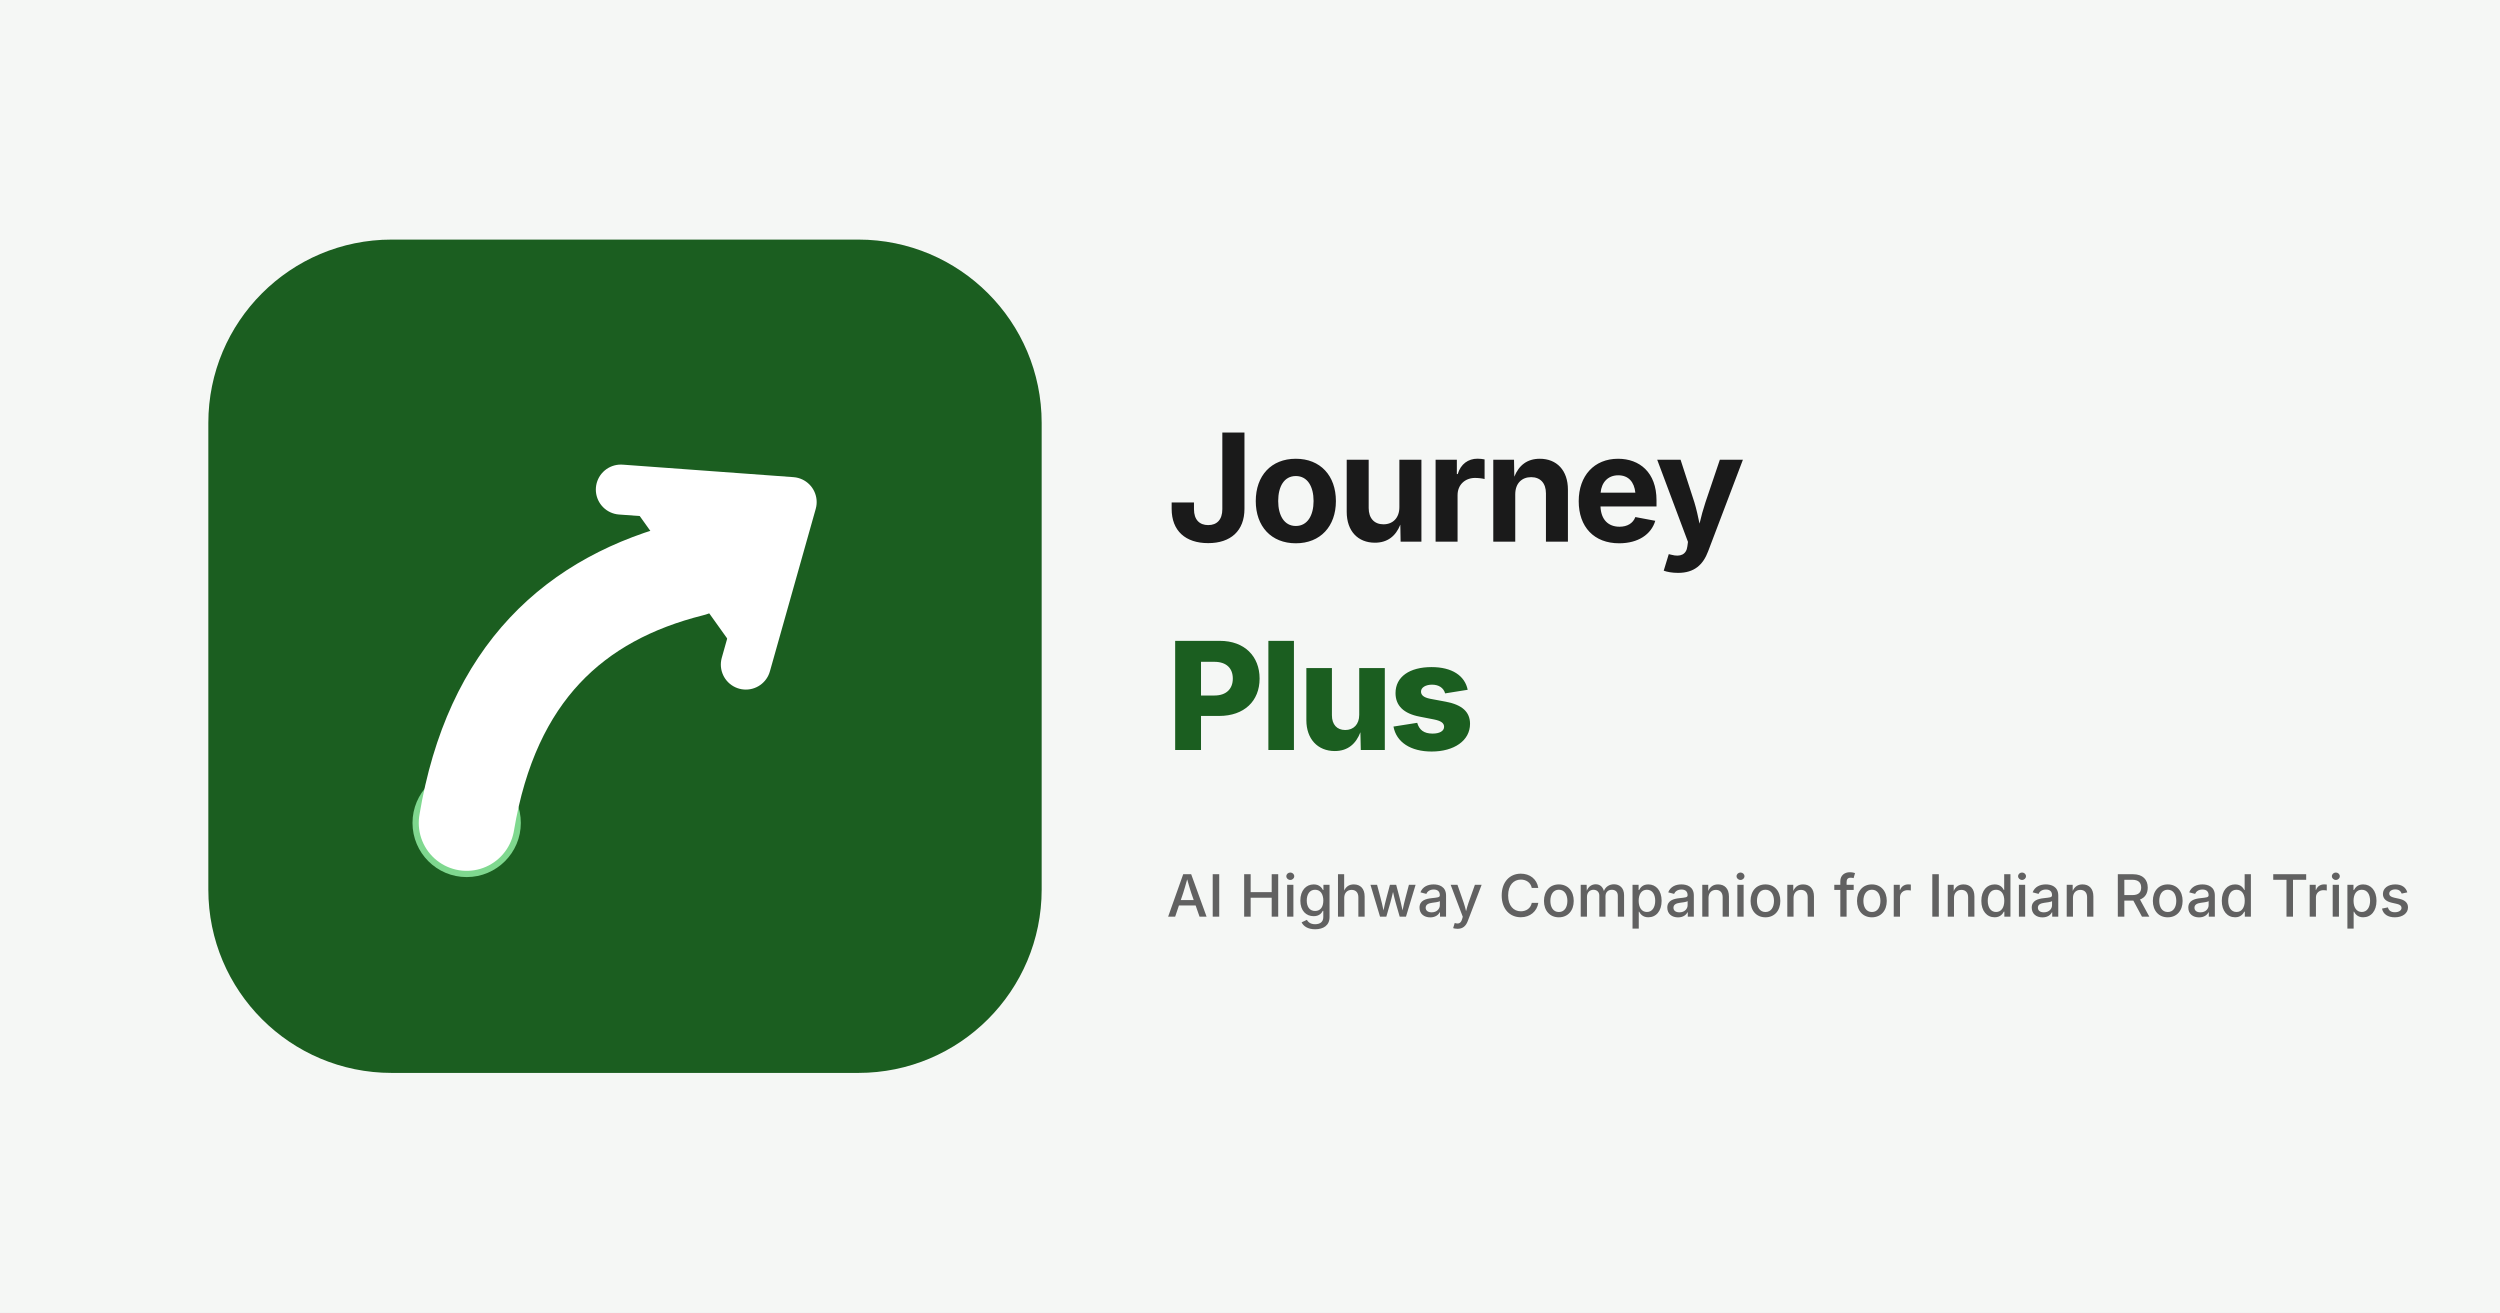
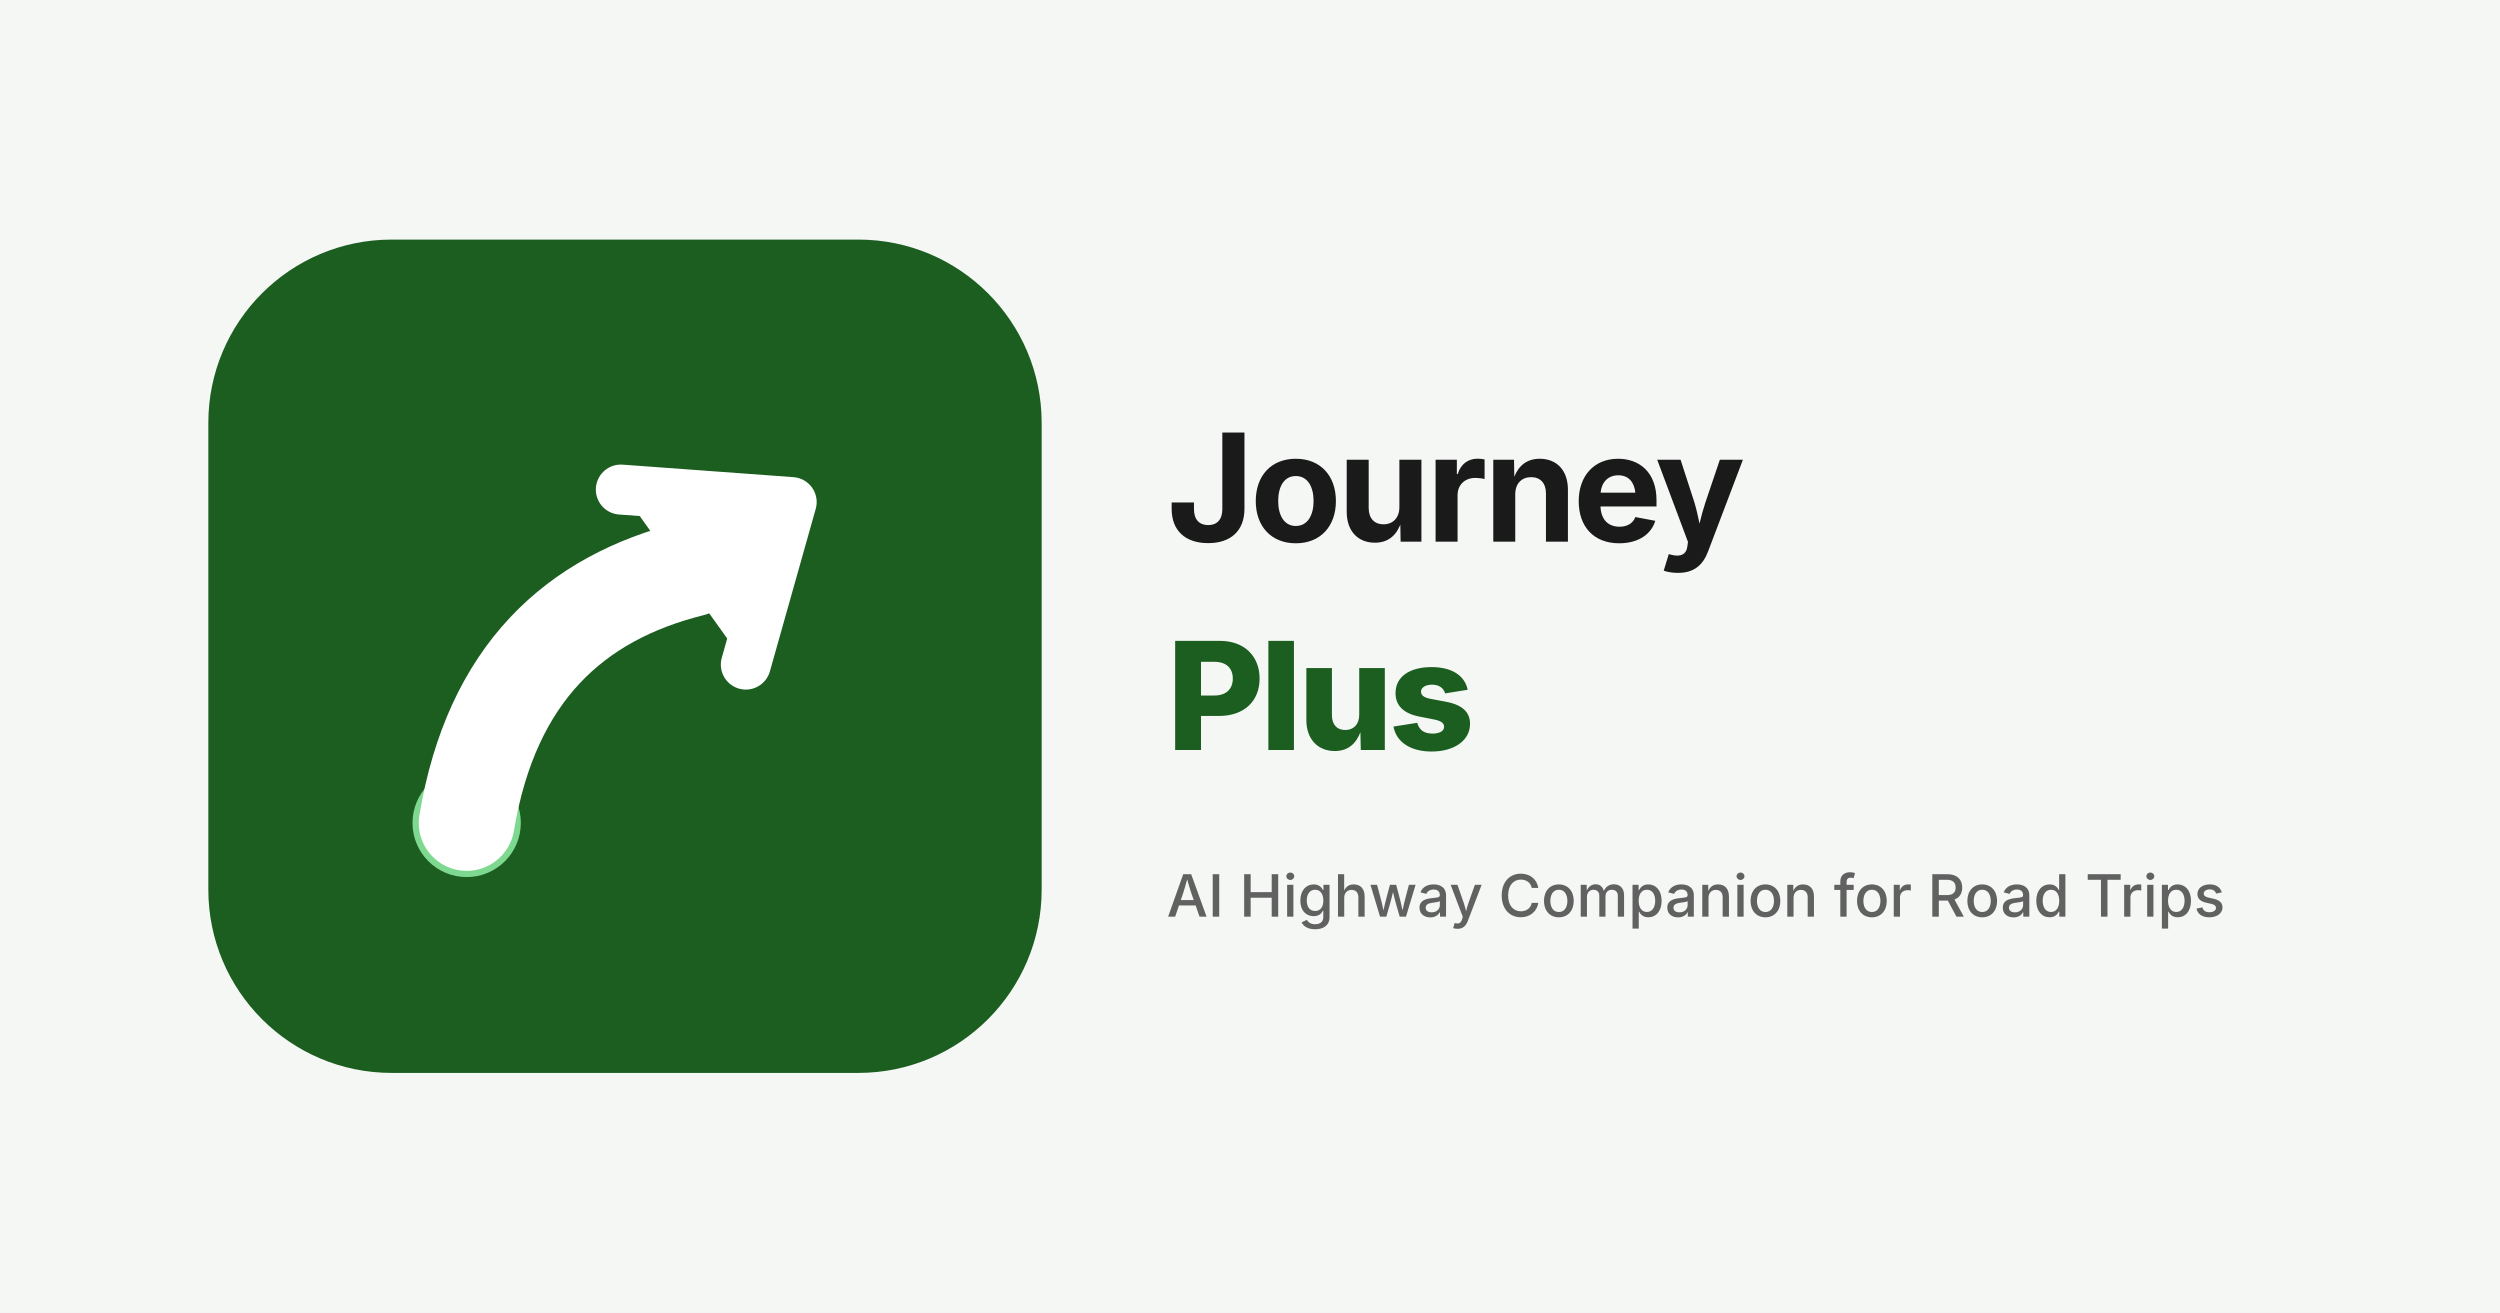
<svg xmlns="http://www.w3.org/2000/svg" viewBox="0 0 1200 630" fill="none">
  <rect width="1200" height="630" fill="#F5F7F5" />
  <svg x="100" y="115" width="400" height="400" viewBox="0 0 100 100" fill="none">
    <rect width="100" height="100" rx="22" fill="#1B5E20" />
    <circle cx="31" cy="70" r="6.5" fill="#7FD88F" />
    <path d="M31 70 C34 52 44 43 58 39.5" stroke="#FFFFFF" stroke-width="11.5" stroke-linecap="round" fill="none" />
    <path d="M49.5 30 L70 31.5 L64.5 51" fill="#FFFFFF" stroke="#FFFFFF" stroke-width="6" stroke-linejoin="round" stroke-linecap="round" />
  </svg>
  <text x="560" y="260" font-family="Inter, system-ui, sans-serif" font-size="72" font-weight="700" fill="#1A1A1A" letter-spacing="-0.03em">Journey</text>
  <text x="560" y="360" font-family="Inter, system-ui, sans-serif" font-size="72" font-weight="800" fill="#1B5E20" letter-spacing="-0.03em">Plus</text>
-   <text x="560" y="440" font-family="Inter, system-ui, sans-serif" font-size="28" font-weight="500" fill="#616161">AI Highway Companion for Indian Road Trips</text>
+   <text x="560" y="440" font-family="Inter, system-ui, sans-serif" font-size="28" font-weight="500" fill="#616161">AI Highway Companion for Road Trips</text>
</svg>
